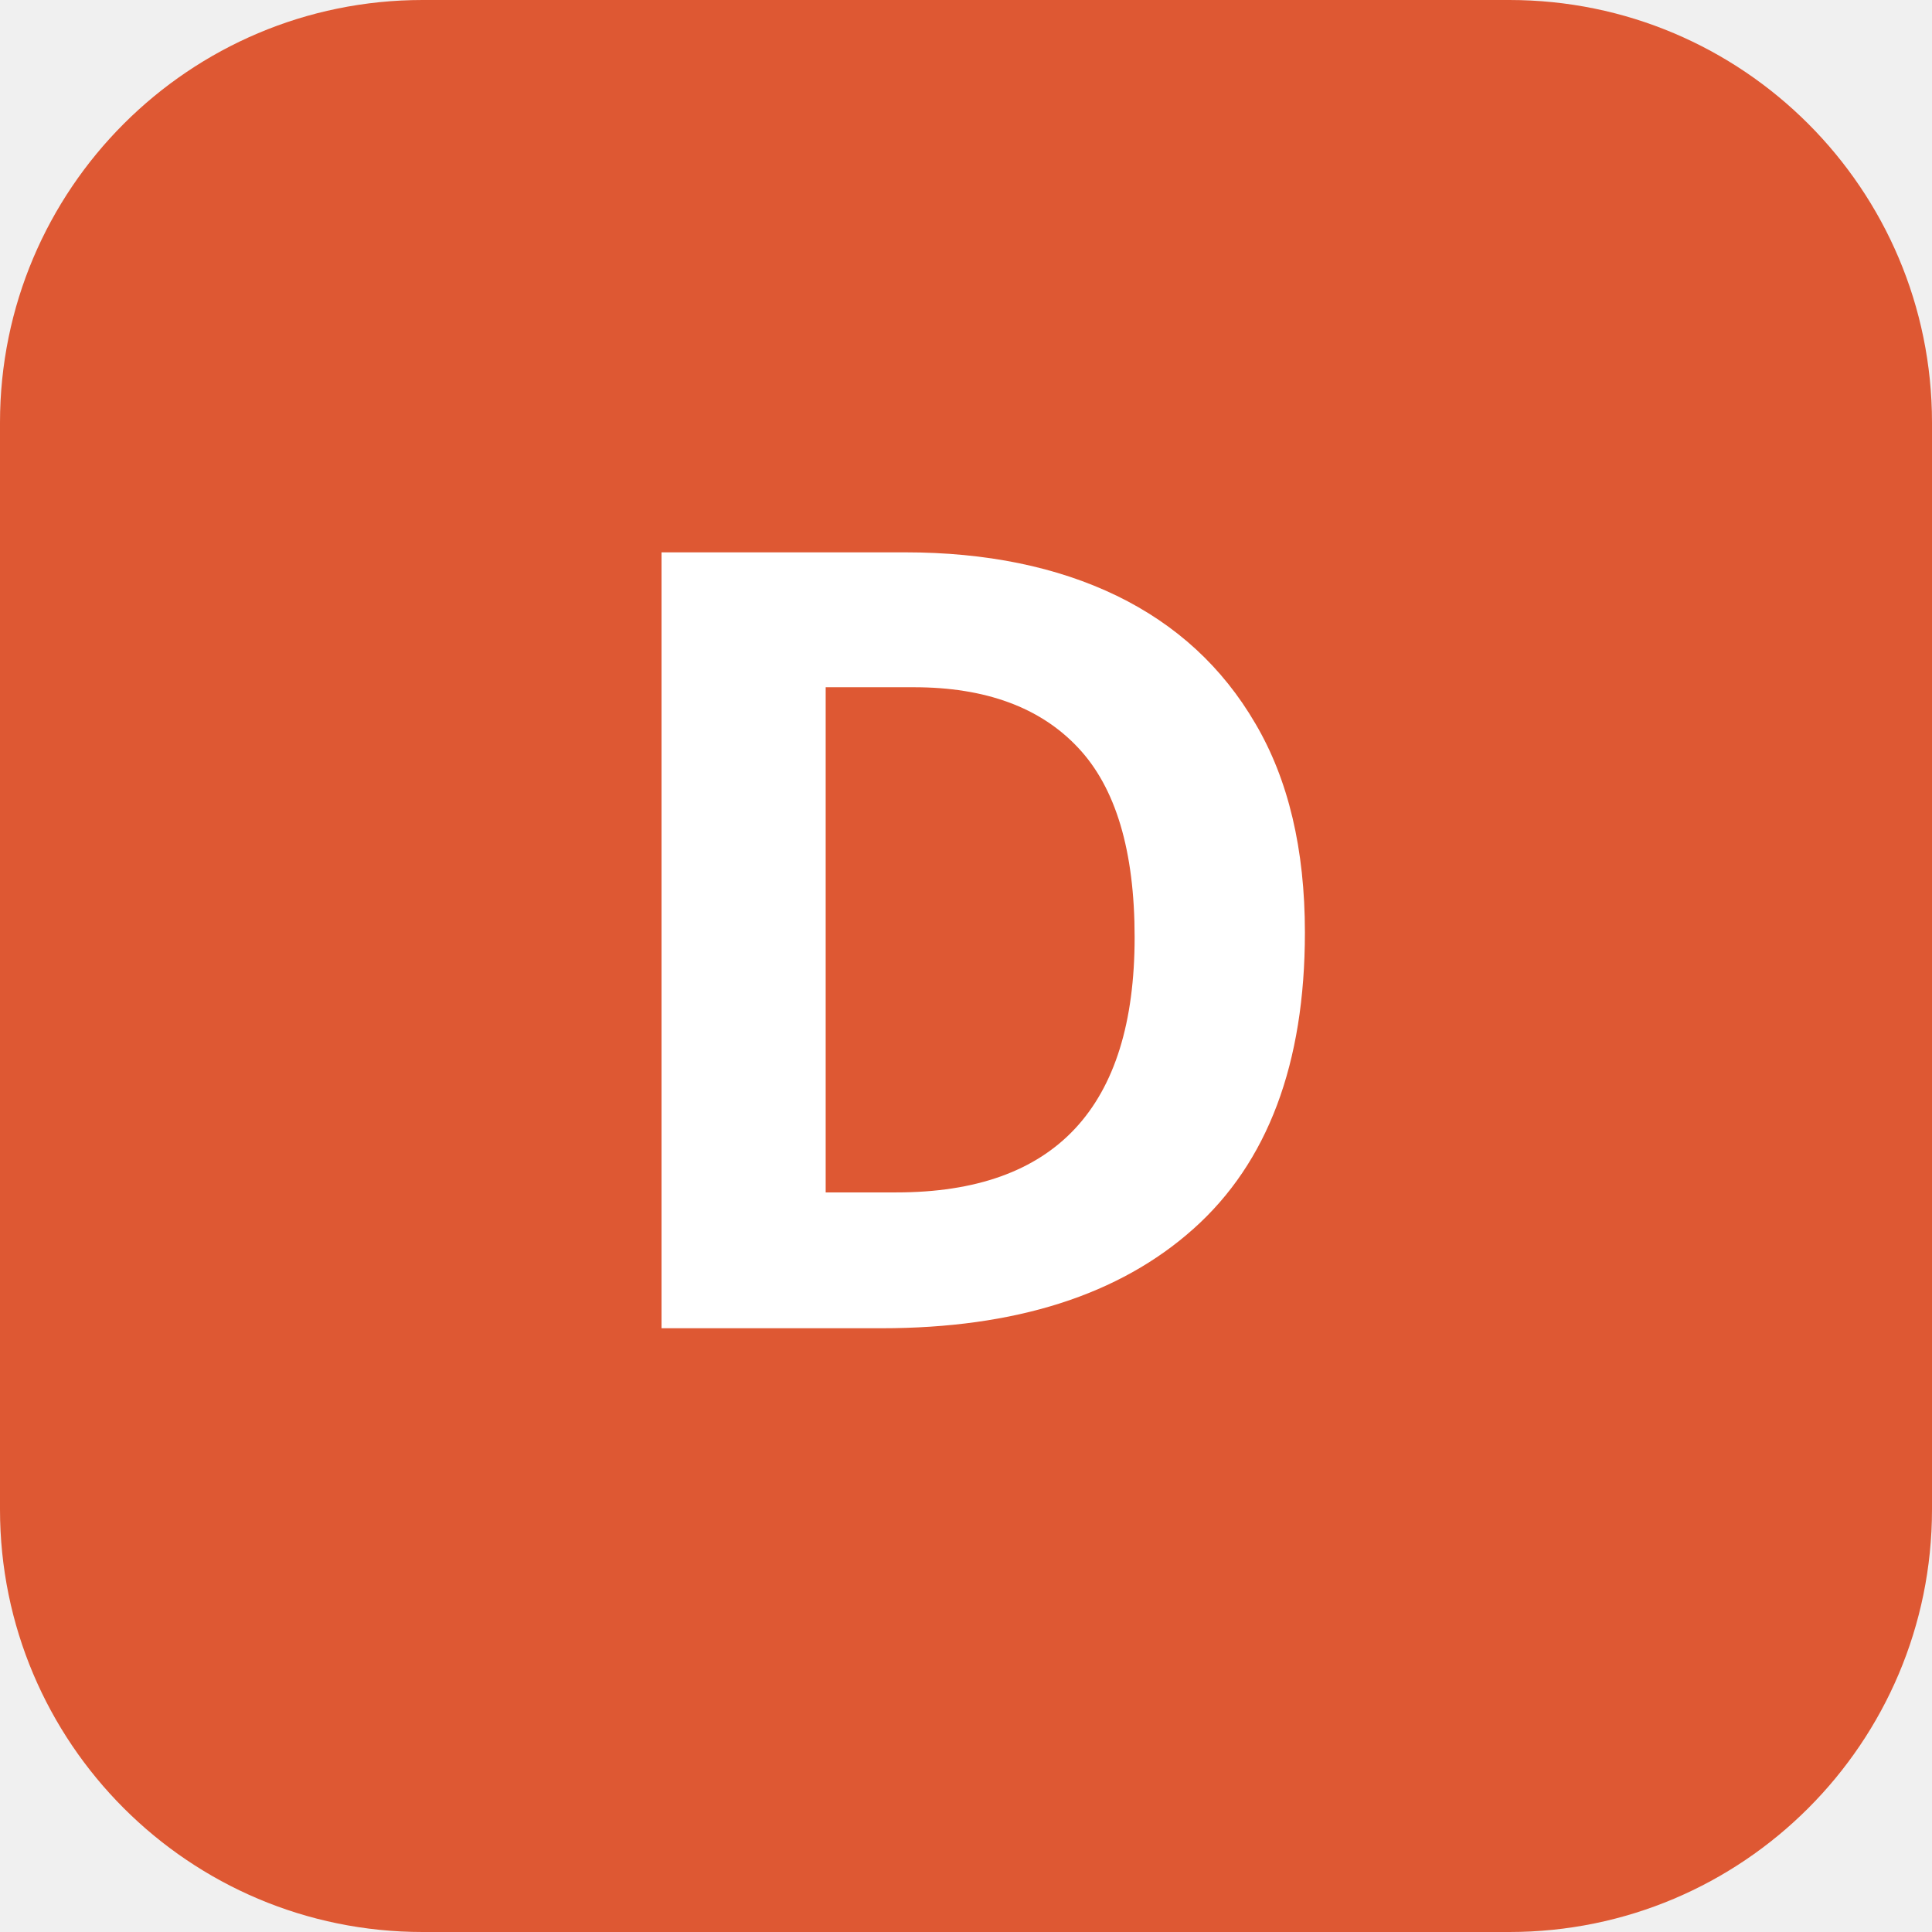
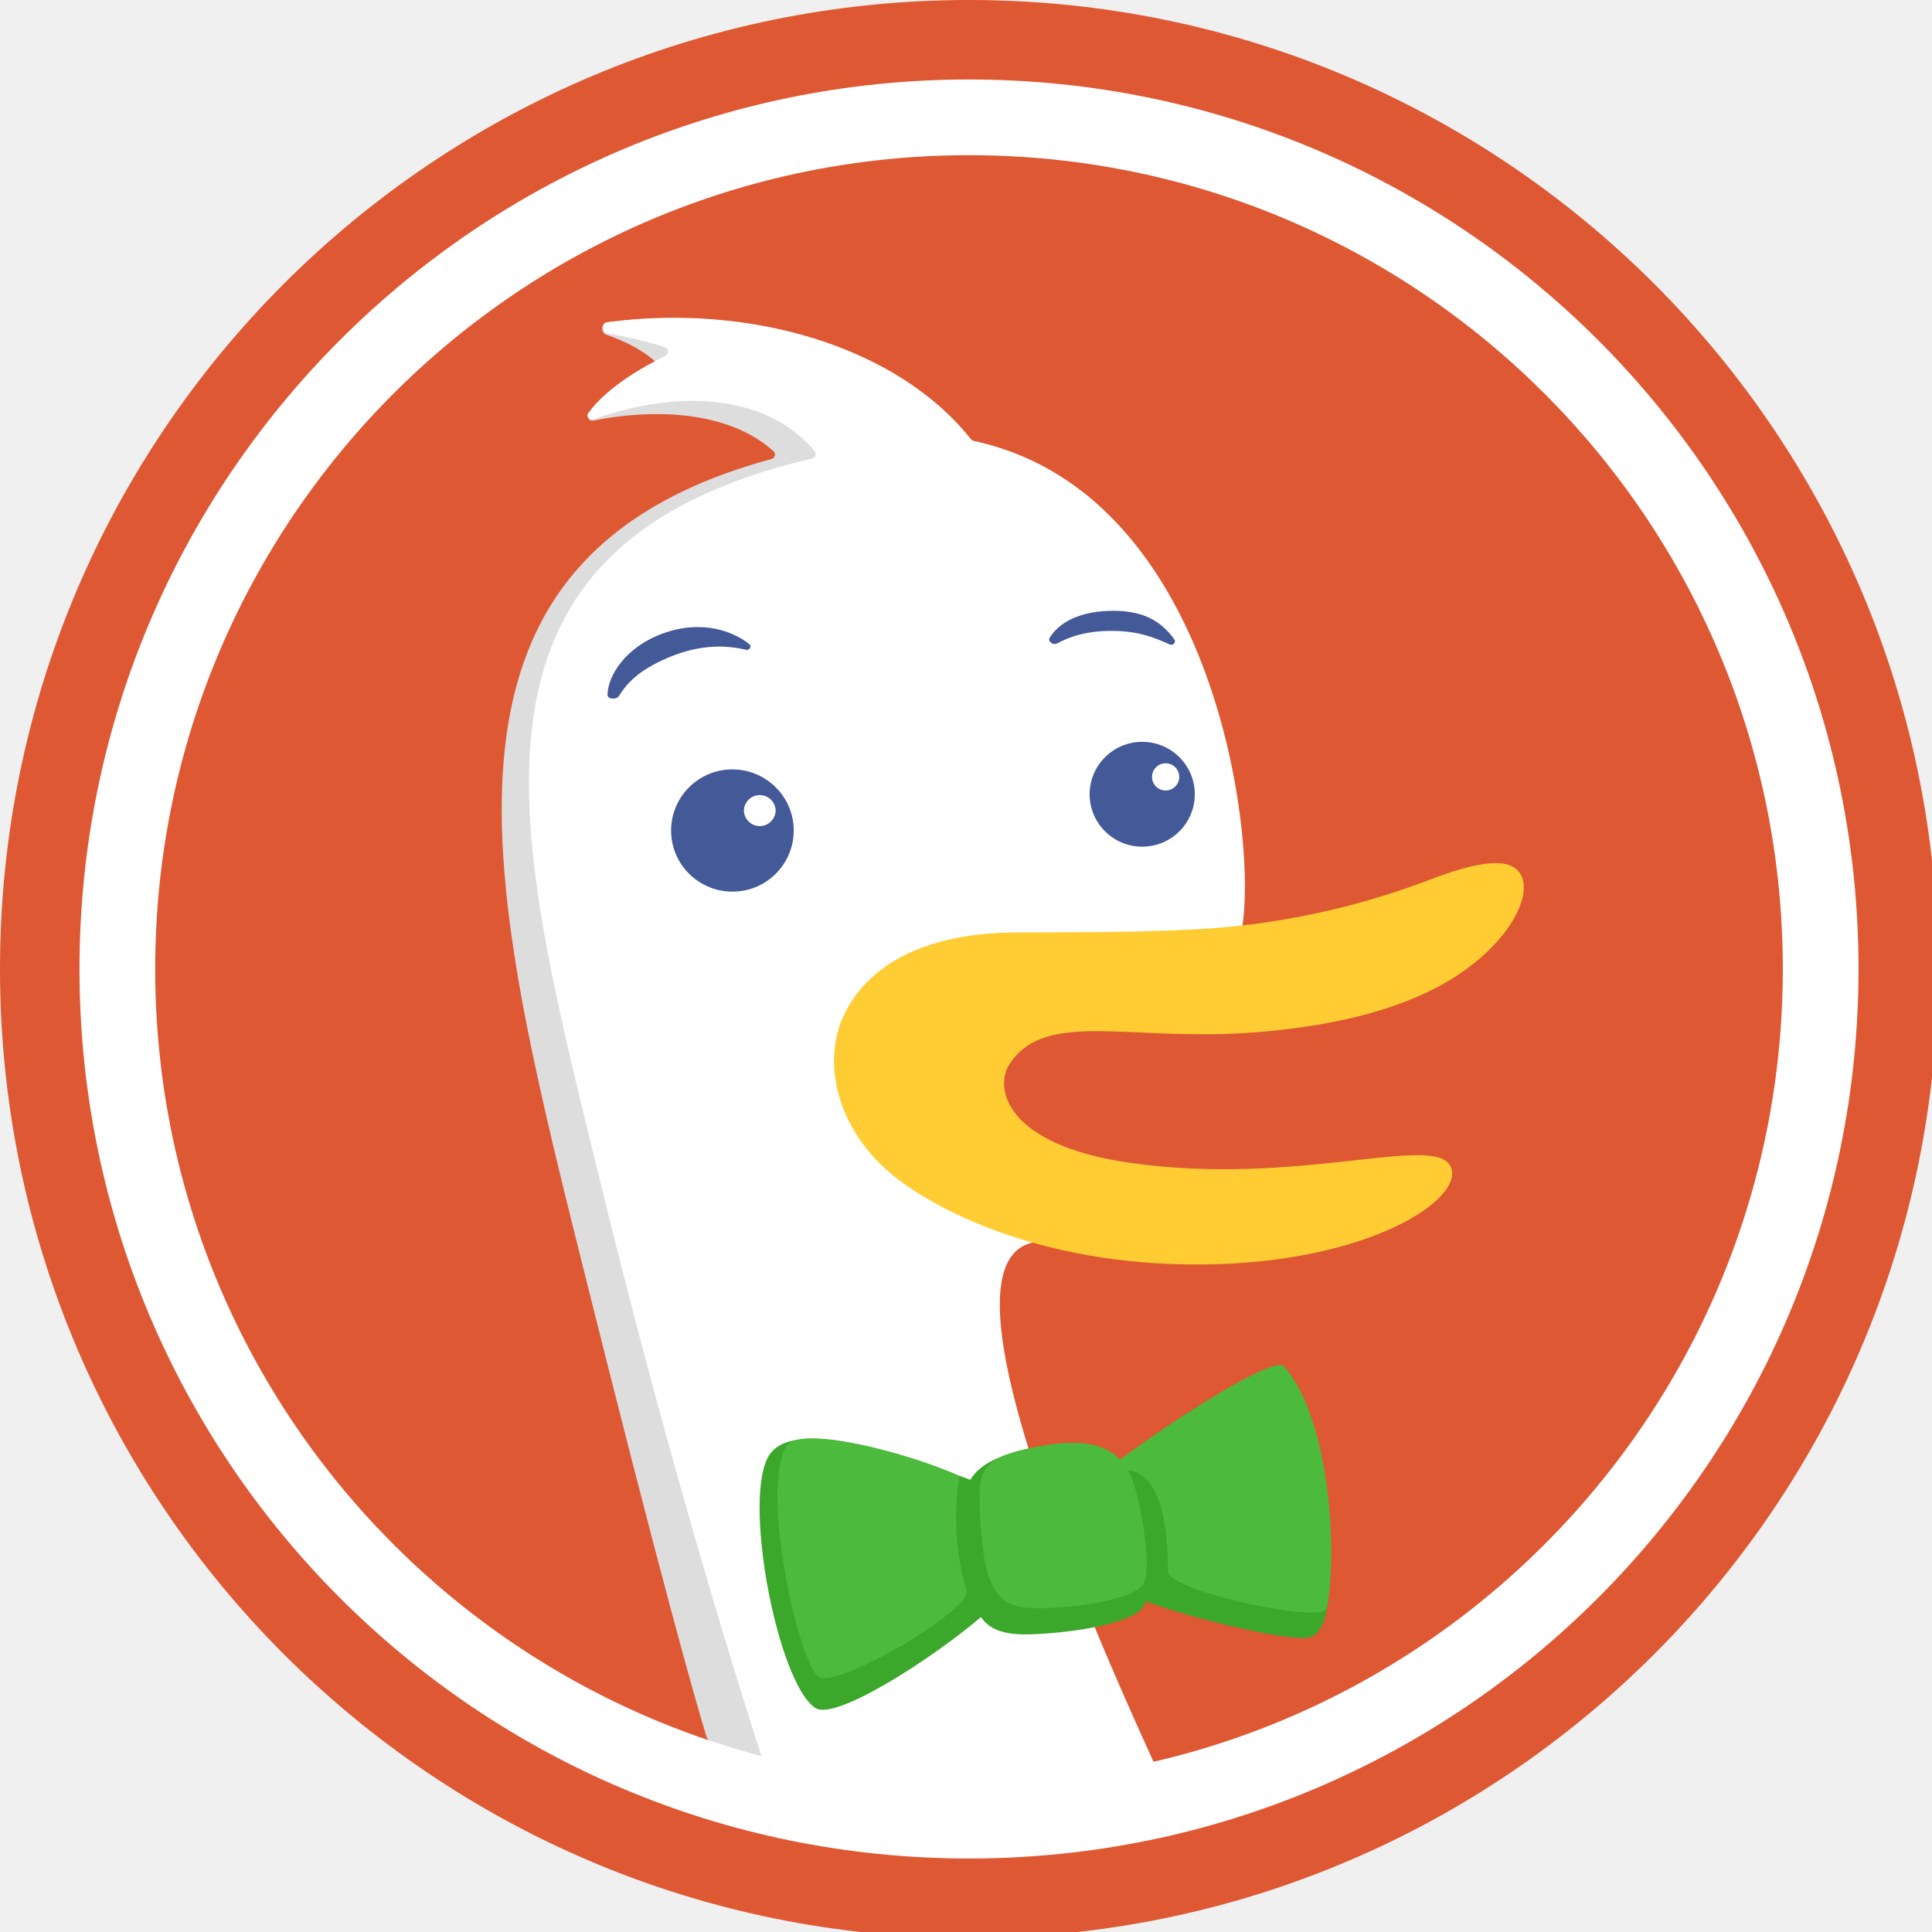
- <svg xmlns="http://www.w3.org/2000/svg" width="64" height="64" viewBox="0 0 64 64">
-   <rect width="64" height="64" rx="14" fill="#de5833" />
-   <text x="32" y="44" text-anchor="middle" font-family="system-ui,sans-serif" font-weight="700" font-size="36" fill="white">D</text>
+ <svg xmlns="http://www.w3.org/2000/svg" fill="none" viewBox="0 0 120 120">
+   <g clip-path="url(#logo_header_v109_svg__a)">
+     <path fill="#DE5833" fill-rule="evenodd" d="M60.186 120.373c33.24 0 60.187-26.947 60.187-60.187C120.373 26.946 93.426 0 60.186 0 26.946 0 0 26.946 0 60.186c0 33.24 26.946 60.187 60.186 60.187Z" clip-rule="evenodd" />
+     <path fill="#DDD" fill-rule="evenodd" d="M68.65 105.091c0-.47.115-.578-1.38-3.557-3.972-7.954-7.964-19.17-6.148-26.402.33-1.314-3.742-48.66-6.62-50.185-3.2-1.705-7.138-4.41-10.739-5.012-1.827-.292-4.223-.154-6.096.098-.332.045-.346.643-.028.751 1.23.417 2.722 1.14 3.602 2.233.167.207-.057.533-.322.543-.83.03-2.334.378-4.32 2.064-.229.195-.038.557.257.499 4.267-.844 8.623-.428 11.191 1.906.167.151.08.423-.137.482-22.283 6.055-17.872 25.438-11.94 49.224 5.284 21.188 7.272 28.017 7.899 30.097a.67.67 0 0 0 .398.439c7.67 3.055 24.383 3.19 24.383-2.005v-1.175Z" clip-rule="evenodd" />
+     <path fill="#fff" d="M71.706 109.558c-2.703 1.058-7.993 1.528-11.05 1.528-4.48 0-10.932-.705-13.283-1.763-1.452-4.469-5.797-18.32-10.088-35.91l-.42-1.718-.004-.014c-5.101-20.836-9.267-37.854 13.568-43.2.208-.05.31-.3.172-.463-2.62-3.108-7.528-4.127-13.734-1.986-.255.088-.476-.169-.318-.387 1.217-1.677 3.596-2.967 4.77-3.532.242-.117.228-.473-.03-.553a26.206 26.206 0 0 0-3.546-.846c-.348-.056-.38-.652-.03-.7 8.798-1.183 17.986 1.459 22.596 7.266a.306.306 0 0 0 .175.108c16.883 3.625 18.092 30.314 16.147 31.53-.384.239-1.612.102-3.233-.08-6.57-.735-19.578-2.19-8.842 17.818.106.198-.034.46-.256.494-6.054.941 1.704 19.912 7.406 32.408Z" />
+     <path fill="#3CA82B" d="M79.258 85.293c-1.285-.595-6.227 2.949-9.507 5.67-.686-.97-1.978-1.675-4.894-1.168-2.551.443-3.96 1.058-4.589 2.12-4.027-1.528-10.803-3.884-12.44-1.608-1.79 2.487.447 14.257 2.824 15.785 1.24.798 7.175-3.017 10.275-5.648.5.705 1.305 1.108 2.96 1.069 2.503-.058 6.563-.64 7.193-1.806a1.3 1.3 0 0 0 .099-.25c3.186 1.191 8.792 2.451 10.045 2.263 3.264-.49-.455-15.726-1.966-16.427Z" />
+     <path fill="#4CBA3C" d="M70.051 91.31c.135.242.244.496.337.754.454 1.27 1.194 5.31.634 6.309-.56.998-4.194 1.48-6.436 1.519-2.241.038-2.746-.782-3.2-2.052-.364-1.016-.542-3.405-.538-4.773-.092-2.028.65-2.742 4.076-3.296 2.535-.41 3.876.067 4.65.883 3.6-2.686 9.606-6.478 10.192-5.785 2.92 3.455 3.29 11.68 2.657 14.99-.207 1.082-9.879-1.072-9.879-2.239 0-4.844-1.257-6.174-2.493-6.31Zm-21.187-1.512c.792-1.254 7.216.305 10.743 1.874 0 0-.725 3.284.429 7.151.337 1.132-8.113 6.167-9.216 5.301-1.275-1.001-3.621-11.691-1.956-14.326Z" />
+     <path fill="#FC3" fill-rule="evenodd" d="M51.975 64.33c.52-2.26 2.941-6.519 11.587-6.415 4.371-.018 9.801-.002 13.4-.411a48.196 48.196 0 0 0 11.969-2.91c3.742-1.428 5.07-1.11 5.536-.256.512.939-.091 2.56-1.399 4.052-2.498 2.85-6.989 5.06-14.92 5.715-7.93.655-13.185-1.472-15.446 1.991-.976 1.494-.222 5.015 7.448 6.124 10.364 1.496 18.876-1.803 19.928.19 1.052 1.991-5.007 6.044-15.388 6.129-10.38.085-16.865-3.635-19.164-5.484-2.918-2.346-4.223-5.766-3.55-8.725Z" clip-rule="evenodd" />
+     <g fill="#14307E" opacity=".8">
+       <path d="M65.196 39.617c.579-.948 1.863-1.68 3.964-1.68 2.102 0 3.09.836 3.774 1.768.14.19-.071.413-.287.32a53.107 53.107 0 0 1-.158-.069c-.769-.336-1.712-.748-3.329-.77-1.729-.025-2.819.408-3.505.781-.232.126-.596-.125-.46-.35ZM41.539 40.83c2.04-.853 3.644-.743 4.777-.474.24.056.405-.2.214-.355-.88-.71-2.85-1.59-5.418-.633-2.29.854-3.37 2.63-3.377 3.796-.002.276.564.299.71.066.396-.63 1.053-1.547 3.094-2.4Z" />
+       <path fill-rule="evenodd" d="M70.945 52.588a3.263 3.263 0 0 1-3.267-3.255 3.263 3.263 0 0 1 3.267-3.255 3.262 3.262 0 0 1 3.267 3.255 3.262 3.262 0 0 1-3.267 3.255Zm2.301-4.334a.845.845 0 0 0-1.692 0 .845.845 0 0 0 1.692 0ZM49.3 51.585a3.801 3.801 0 0 1-3.809 3.796c-2.1 0-3.808-1.7-3.808-3.796a3.804 3.804 0 0 1 3.808-3.796c2.1 0 3.809 1.7 3.809 3.796Zm-1.123-1.258a.987.987 0 0 0-1.972 0c0 .54.44.982.986.982a.985.985 0 0 0 .986-.982Z" clip-rule="evenodd" />
+     </g>
+     <path fill="#fff" fill-rule="evenodd" d="M60.186 110.733c27.917 0 50.548-22.63 50.548-50.547 0-27.916-22.631-50.547-50.548-50.547C32.27 9.64 9.64 32.27 9.64 60.186c0 27.917 22.631 50.547 50.547 50.547Zm0 4.702c30.514 0 55.25-24.735 55.25-55.249 0-30.513-24.736-55.249-55.25-55.249-30.513 0-55.249 24.736-55.249 55.25 0 30.513 24.736 55.248 55.25 55.248Z" clip-rule="evenodd" />
+   </g>
+   <defs>
+     <clipPath id="logo_header_v109_svg__a">
+       <path fill="#fff" d="M0 0h120v120H0z" />
+     </clipPath>
+   </defs>
</svg>
